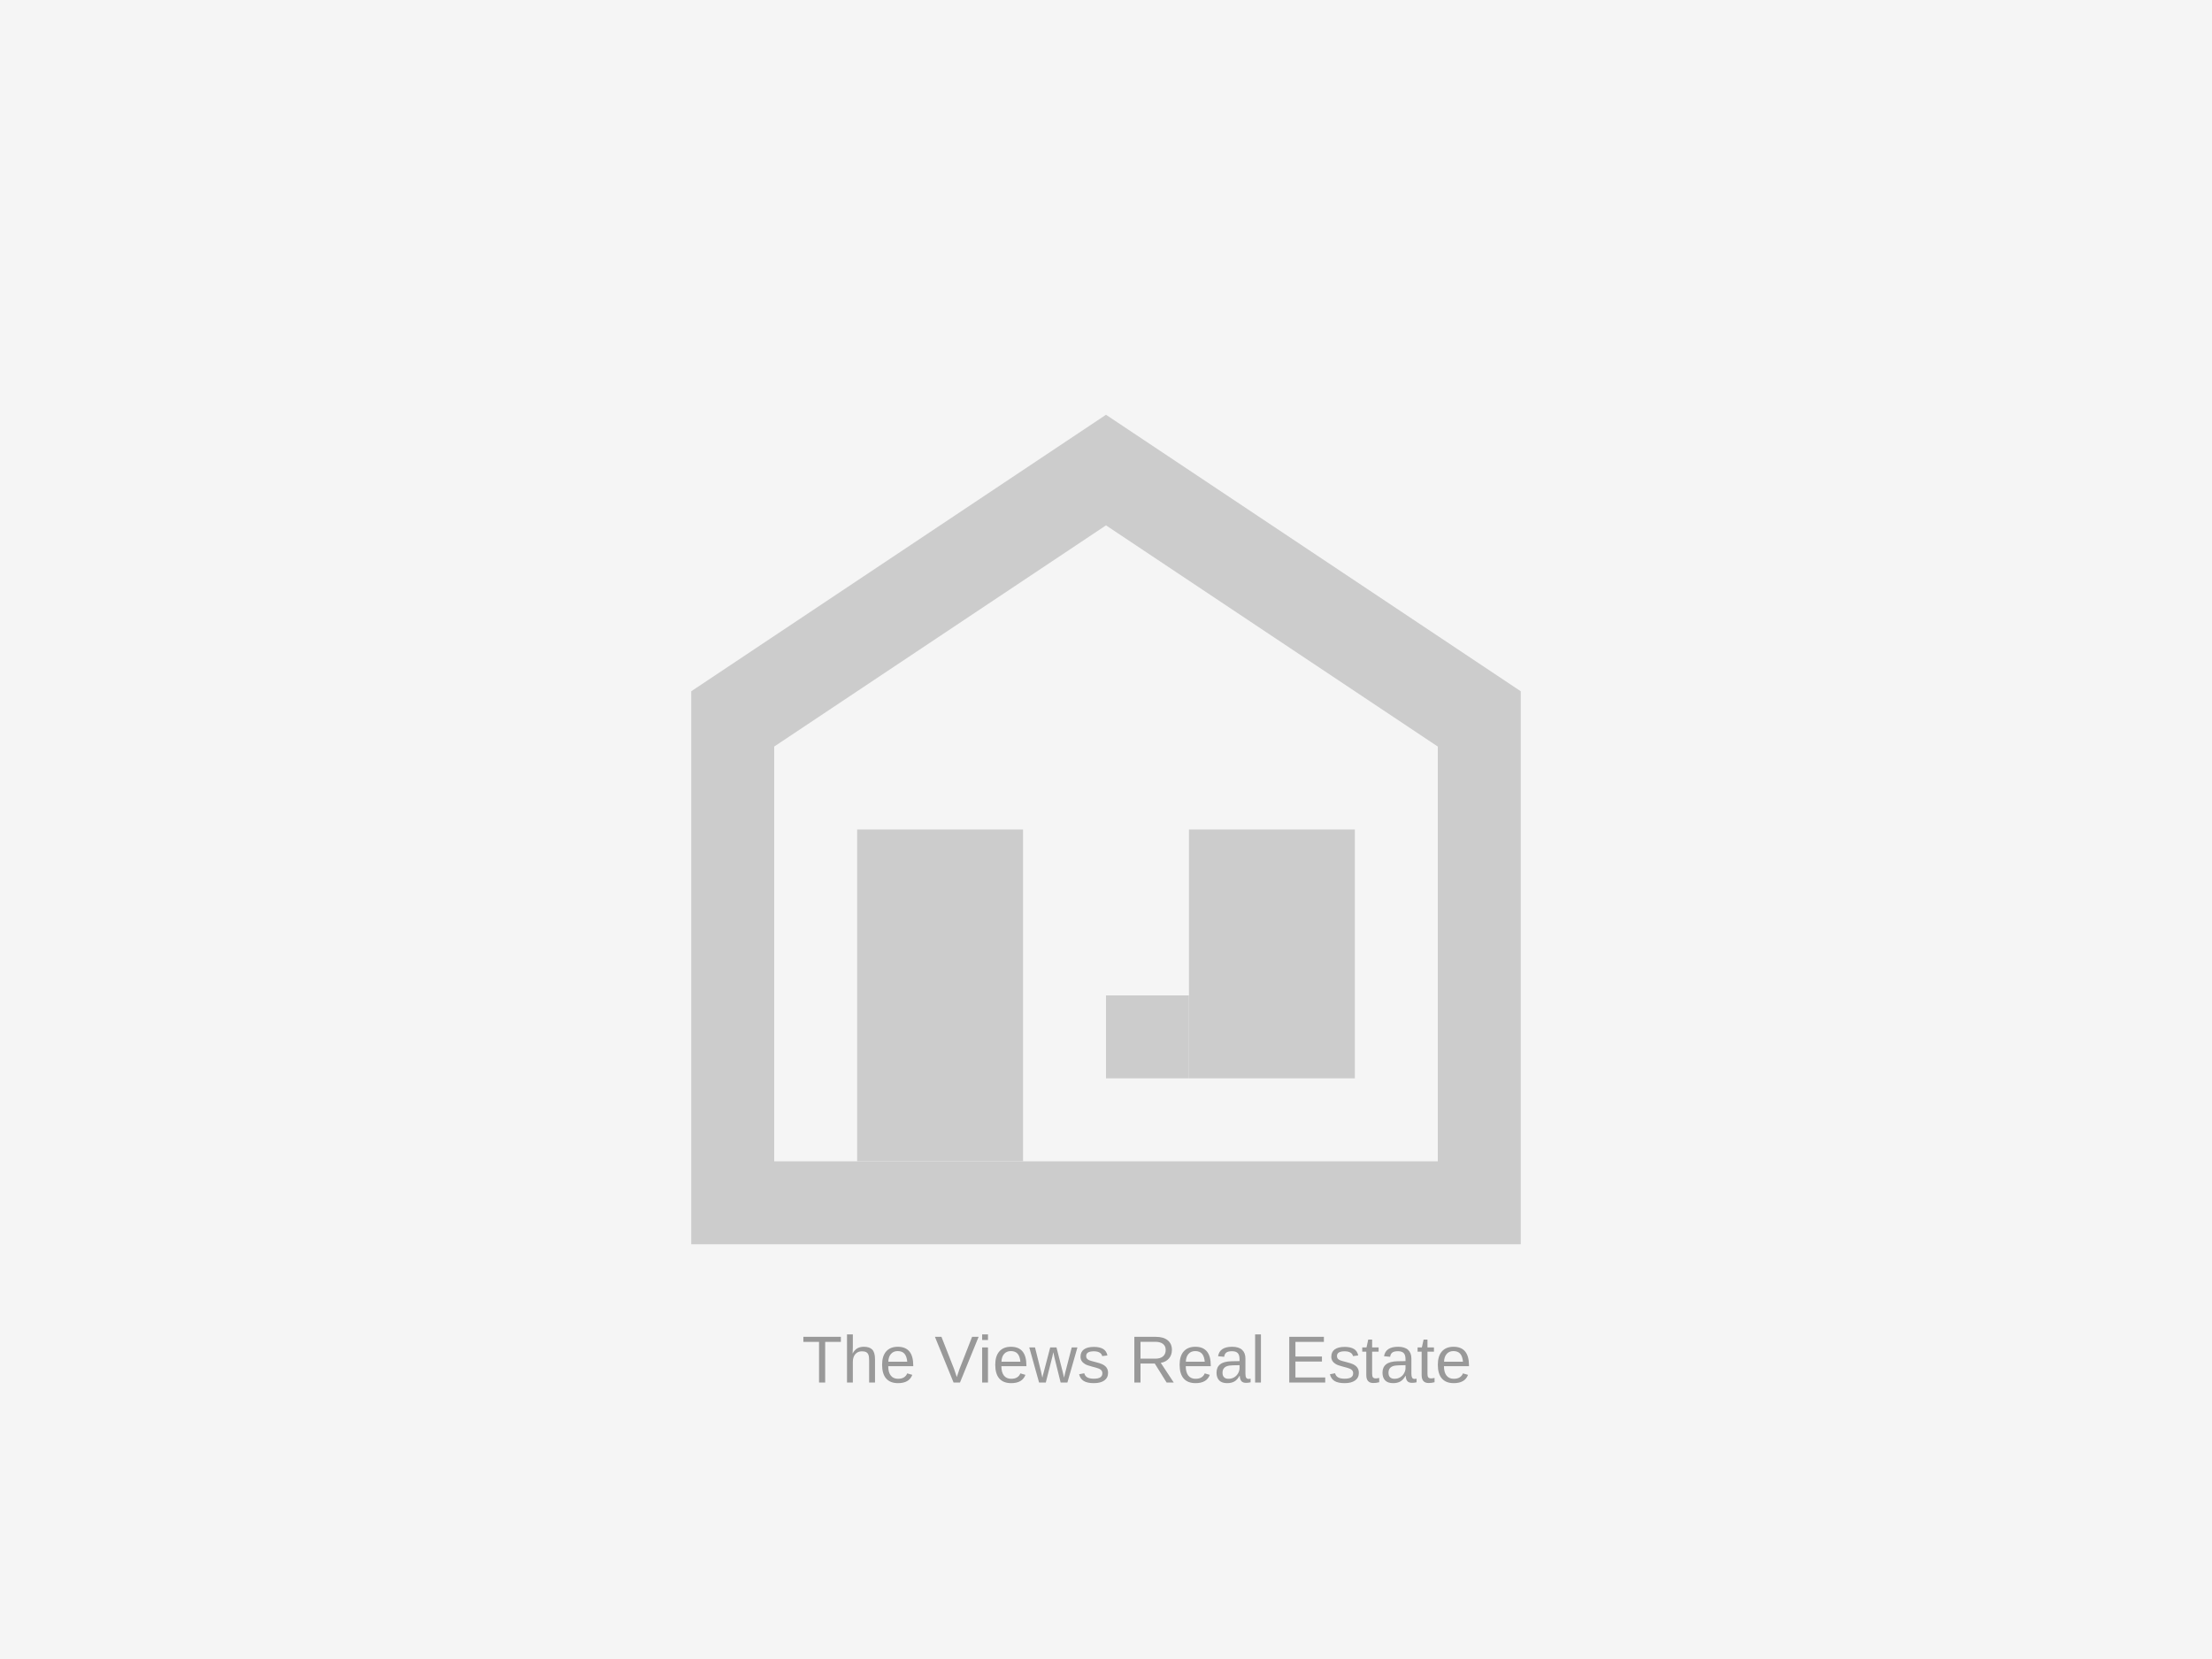
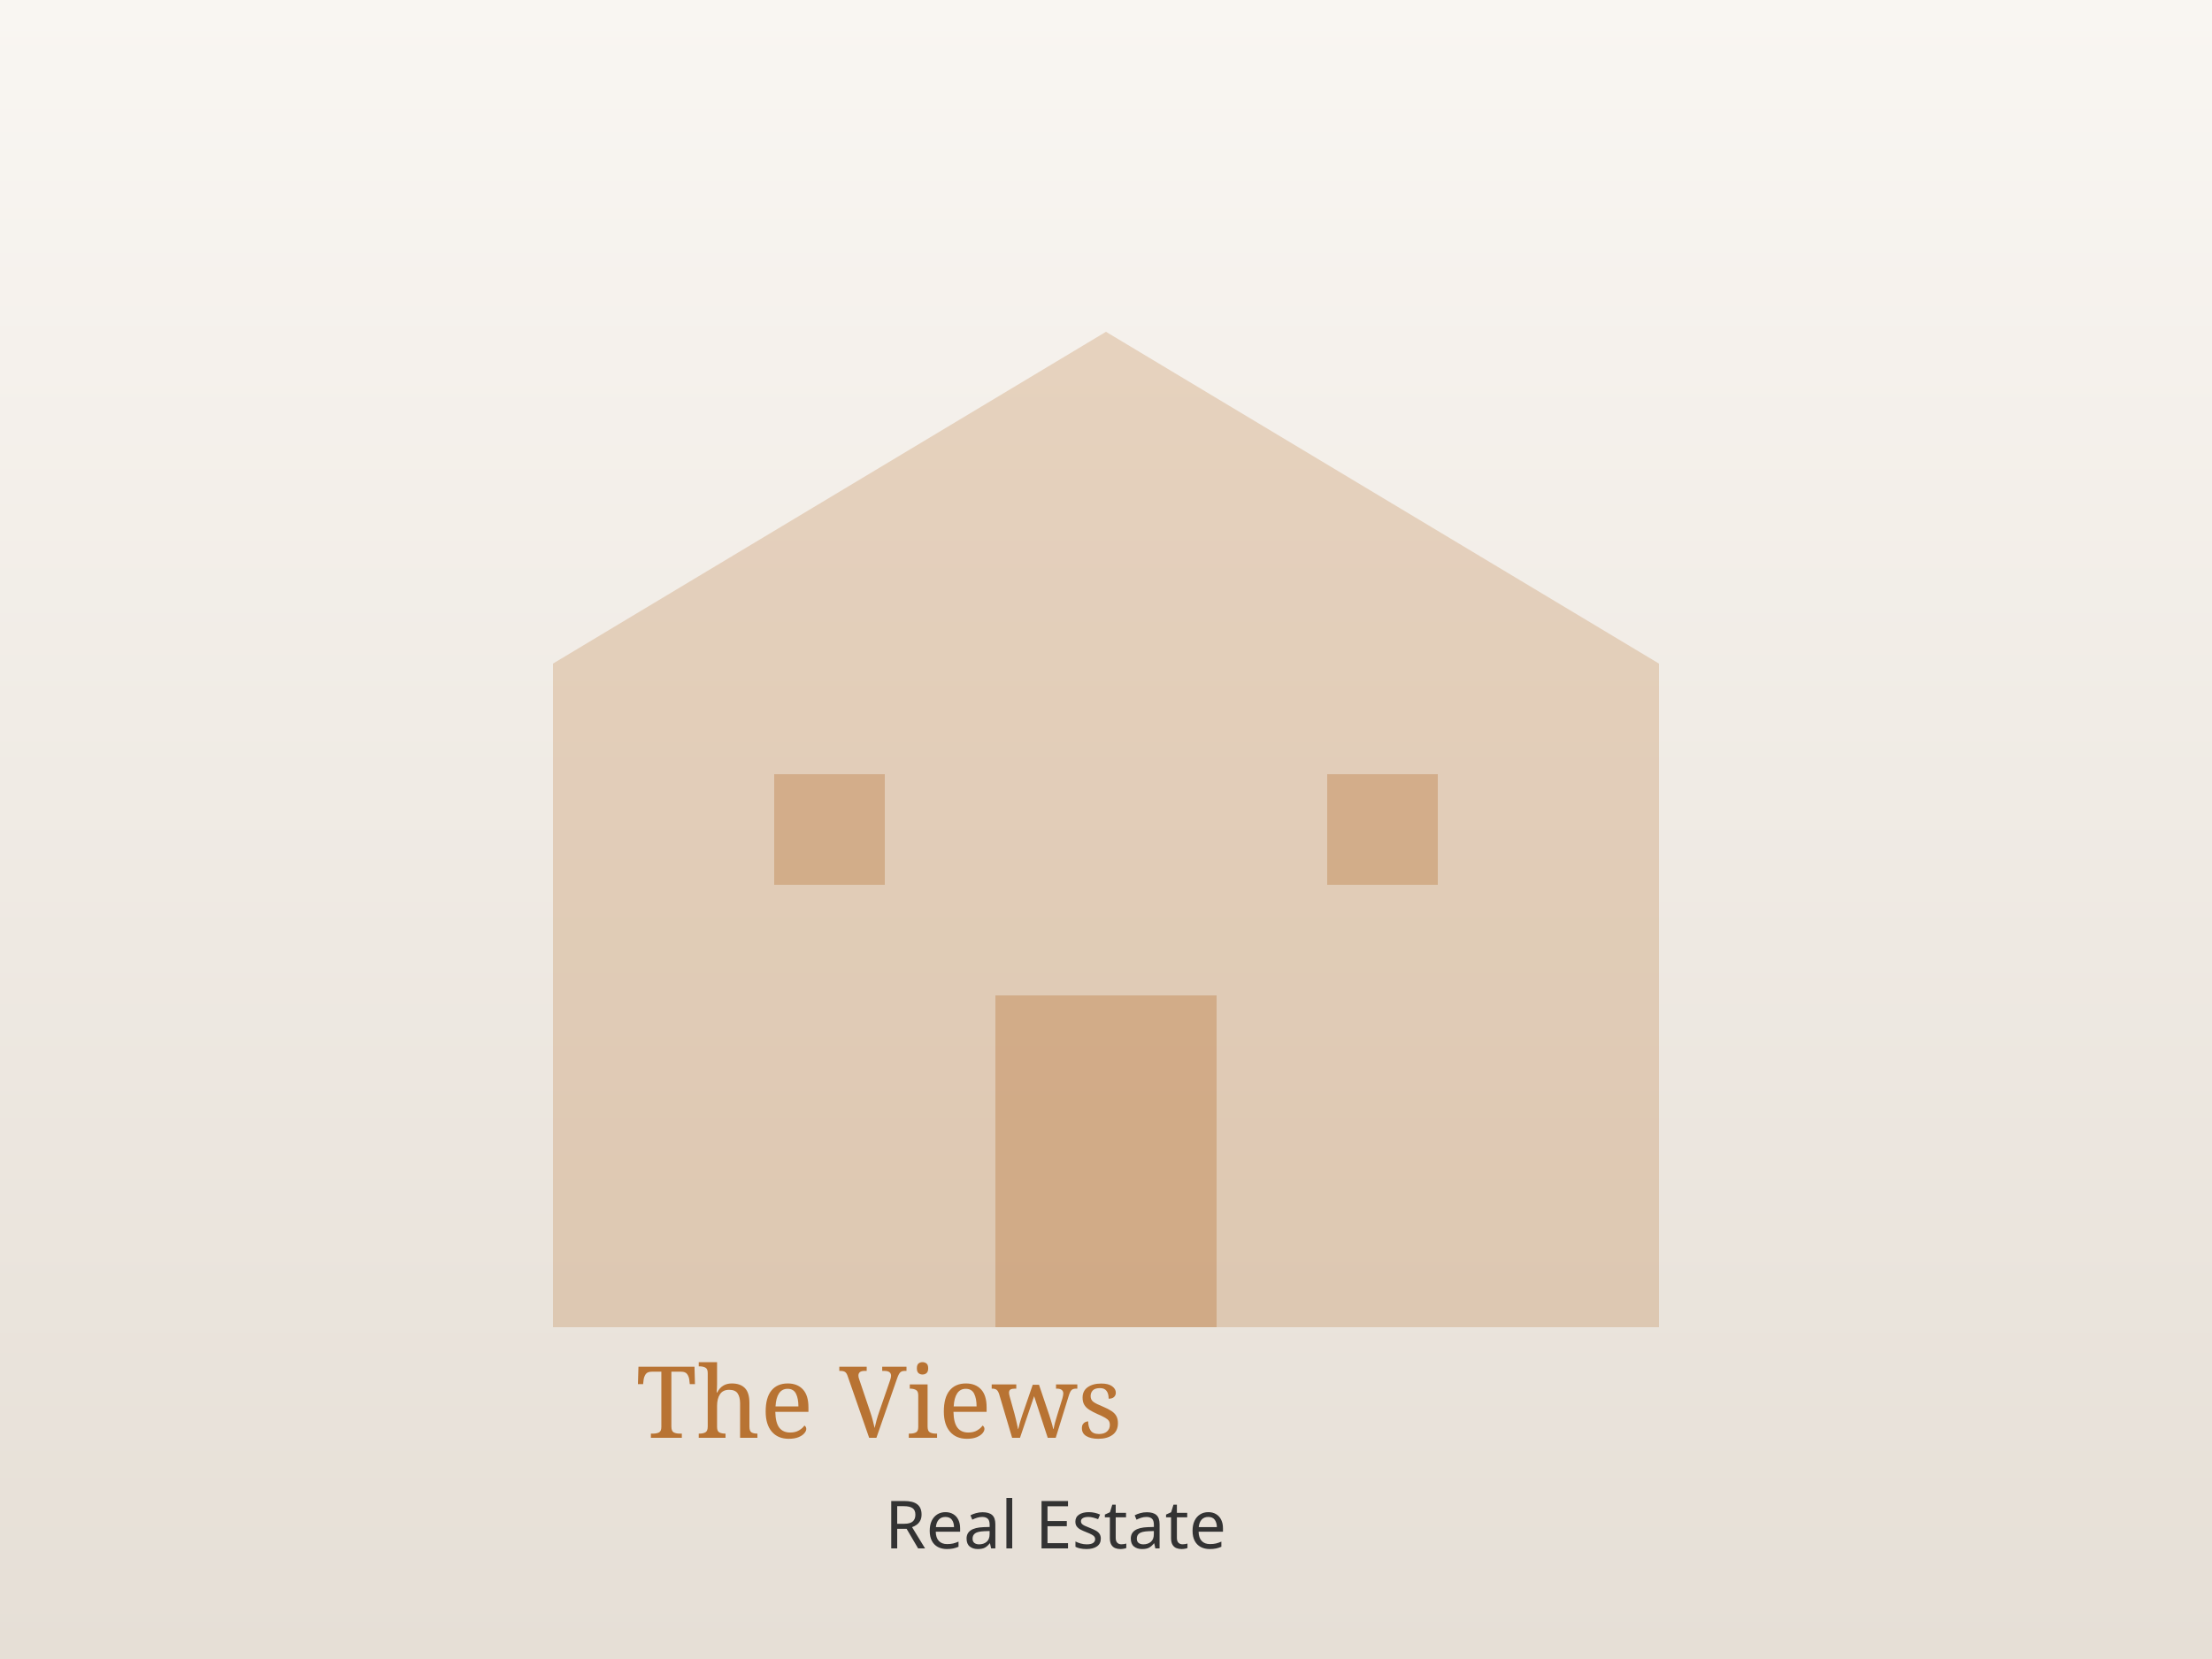
<svg xmlns="http://www.w3.org/2000/svg" width="800px" height="600px" viewBox="0 0 800 600" version="1.1">
-   <g stroke="none" stroke-width="1" fill="none" fill-rule="evenodd">
-     <rect fill="#F5F5F5" x="0" y="0" width="800" height="600" />
-     <g transform="translate(250, 150)" fill="#CCCCCC">
-       <path d="M150,0 L300,100 L300,300 L0,300 L0,100 L150,0 Z M30,120 L30,270 L270,270 L270,120 L150,40 L30,120 Z" />
-       <rect x="60" y="150" width="60" height="120" />
-       <rect x="180" y="150" width="60" height="90" />
-       <rect x="150" y="210" width="30" height="30" />
+   <defs>
+     <linearGradient x1="50%" y1="0%" x2="50%" y2="100%" id="linearGradient-1">
+       <stop stop-color="#F9F6F2" offset="0%" />
+       <stop stop-color="#E6DFD6" offset="100%" />
+     </linearGradient>
+   </defs>
+   <g id="Property-Placeholder" stroke="none" stroke-width="1" fill="none" fill-rule="evenodd">
+     <rect id="Background" fill="url(#linearGradient-1)" x="0" y="0" width="800" height="600" />
+     <g id="House" transform="translate(200, 120)" fill-rule="nonzero">
+       <path d="M400,120 L200,0 L0,120 L0,360 L400,360 L400,120 Z" id="House-Shape" fill="#B87333" opacity="0.25" />
+       <path d="M160,240 L240,240 L240,360 L160,360 L160,240 Z" id="Door" fill="#B87333" opacity="0.35" />
+       <path d="M80,160 L120,160 L120,200 L80,200 L80,160 Z" id="Window-1" fill="#B87333" opacity="0.35" />
+       <path d="M280,160 L320,160 L320,200 L280,200 L280,160 Z" id="Window-2" fill="#B87333" opacity="0.35" />
    </g>
-     <text font-family="Arial" font-size="24" font-weight="normal" fill="#999999">
-       <tspan x="290" y="500">The Views Real Estate</tspan>
+     <text id="The-Views-Real-Estate" font-family="Playfair Display, serif" font-size="36" font-weight="normal" fill="#B87333">
+       <tspan x="230" y="520">The Views</tspan>
+     </text>
+     <text id="Real-Estate" font-family="Tahoma, sans-serif" font-size="24" font-weight="normal" fill="#333333">
+       <tspan x="320" y="560">Real Estate</tspan>
    </text>
  </g>
</svg>
